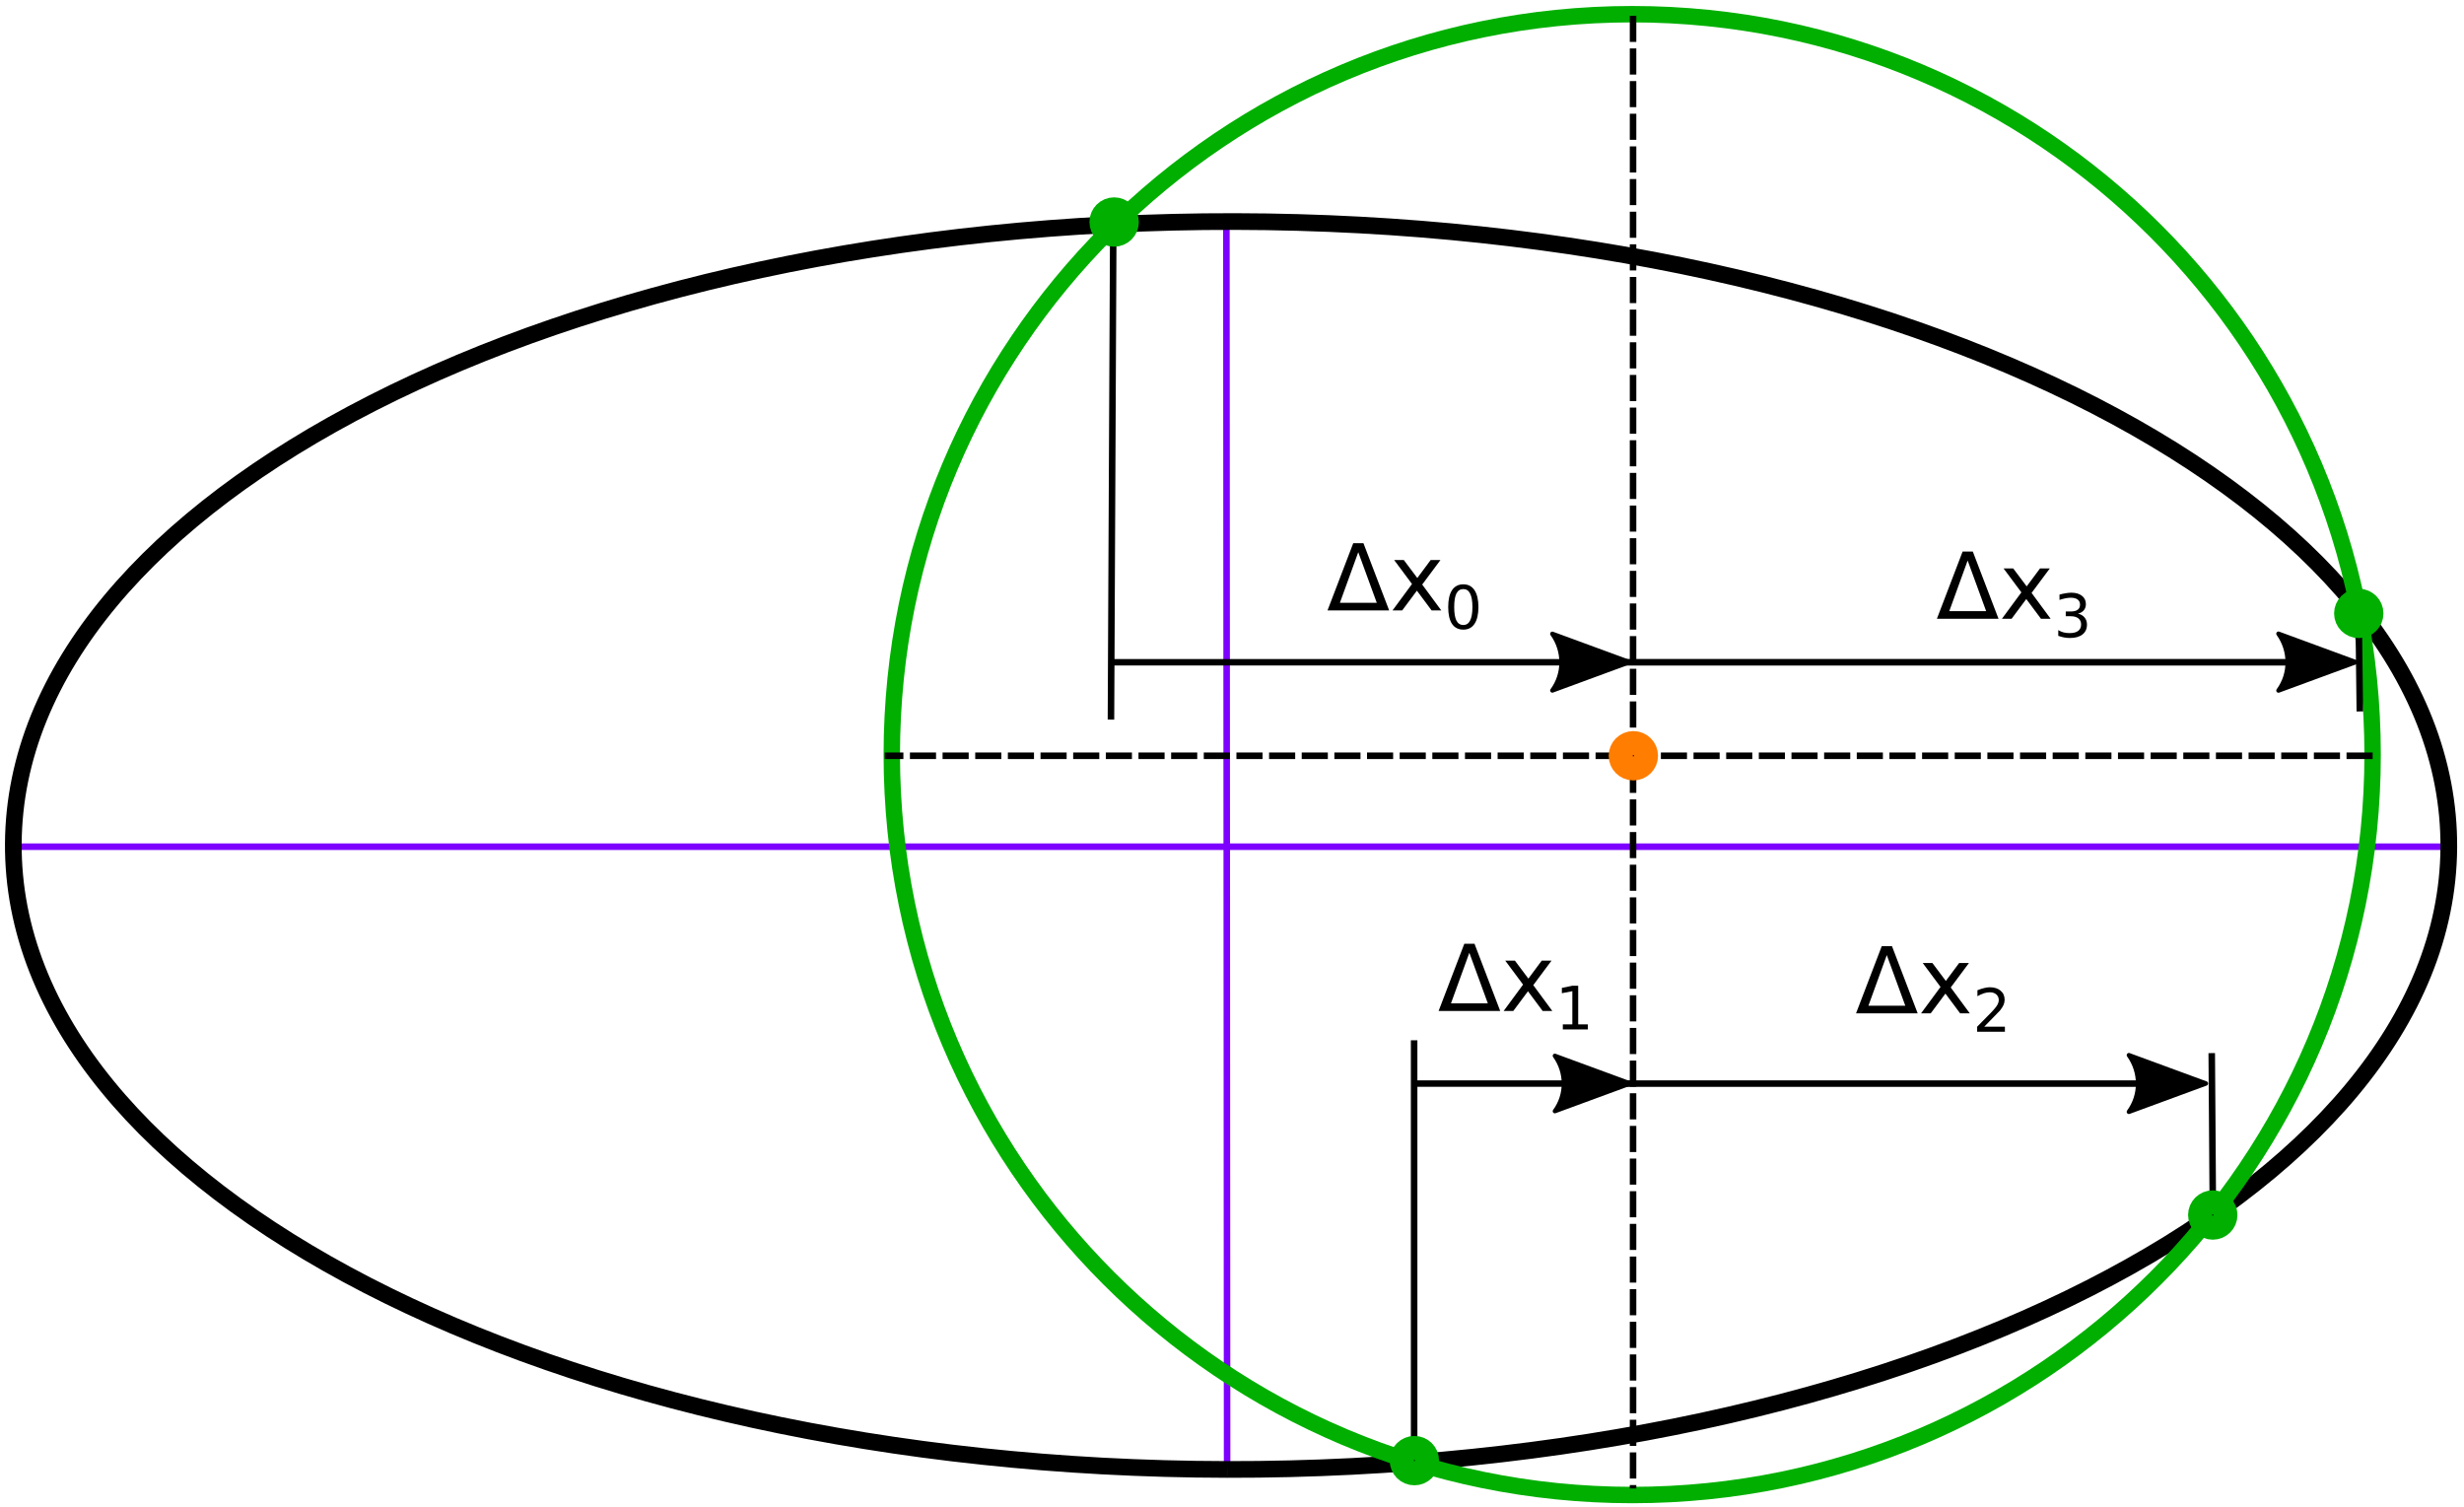
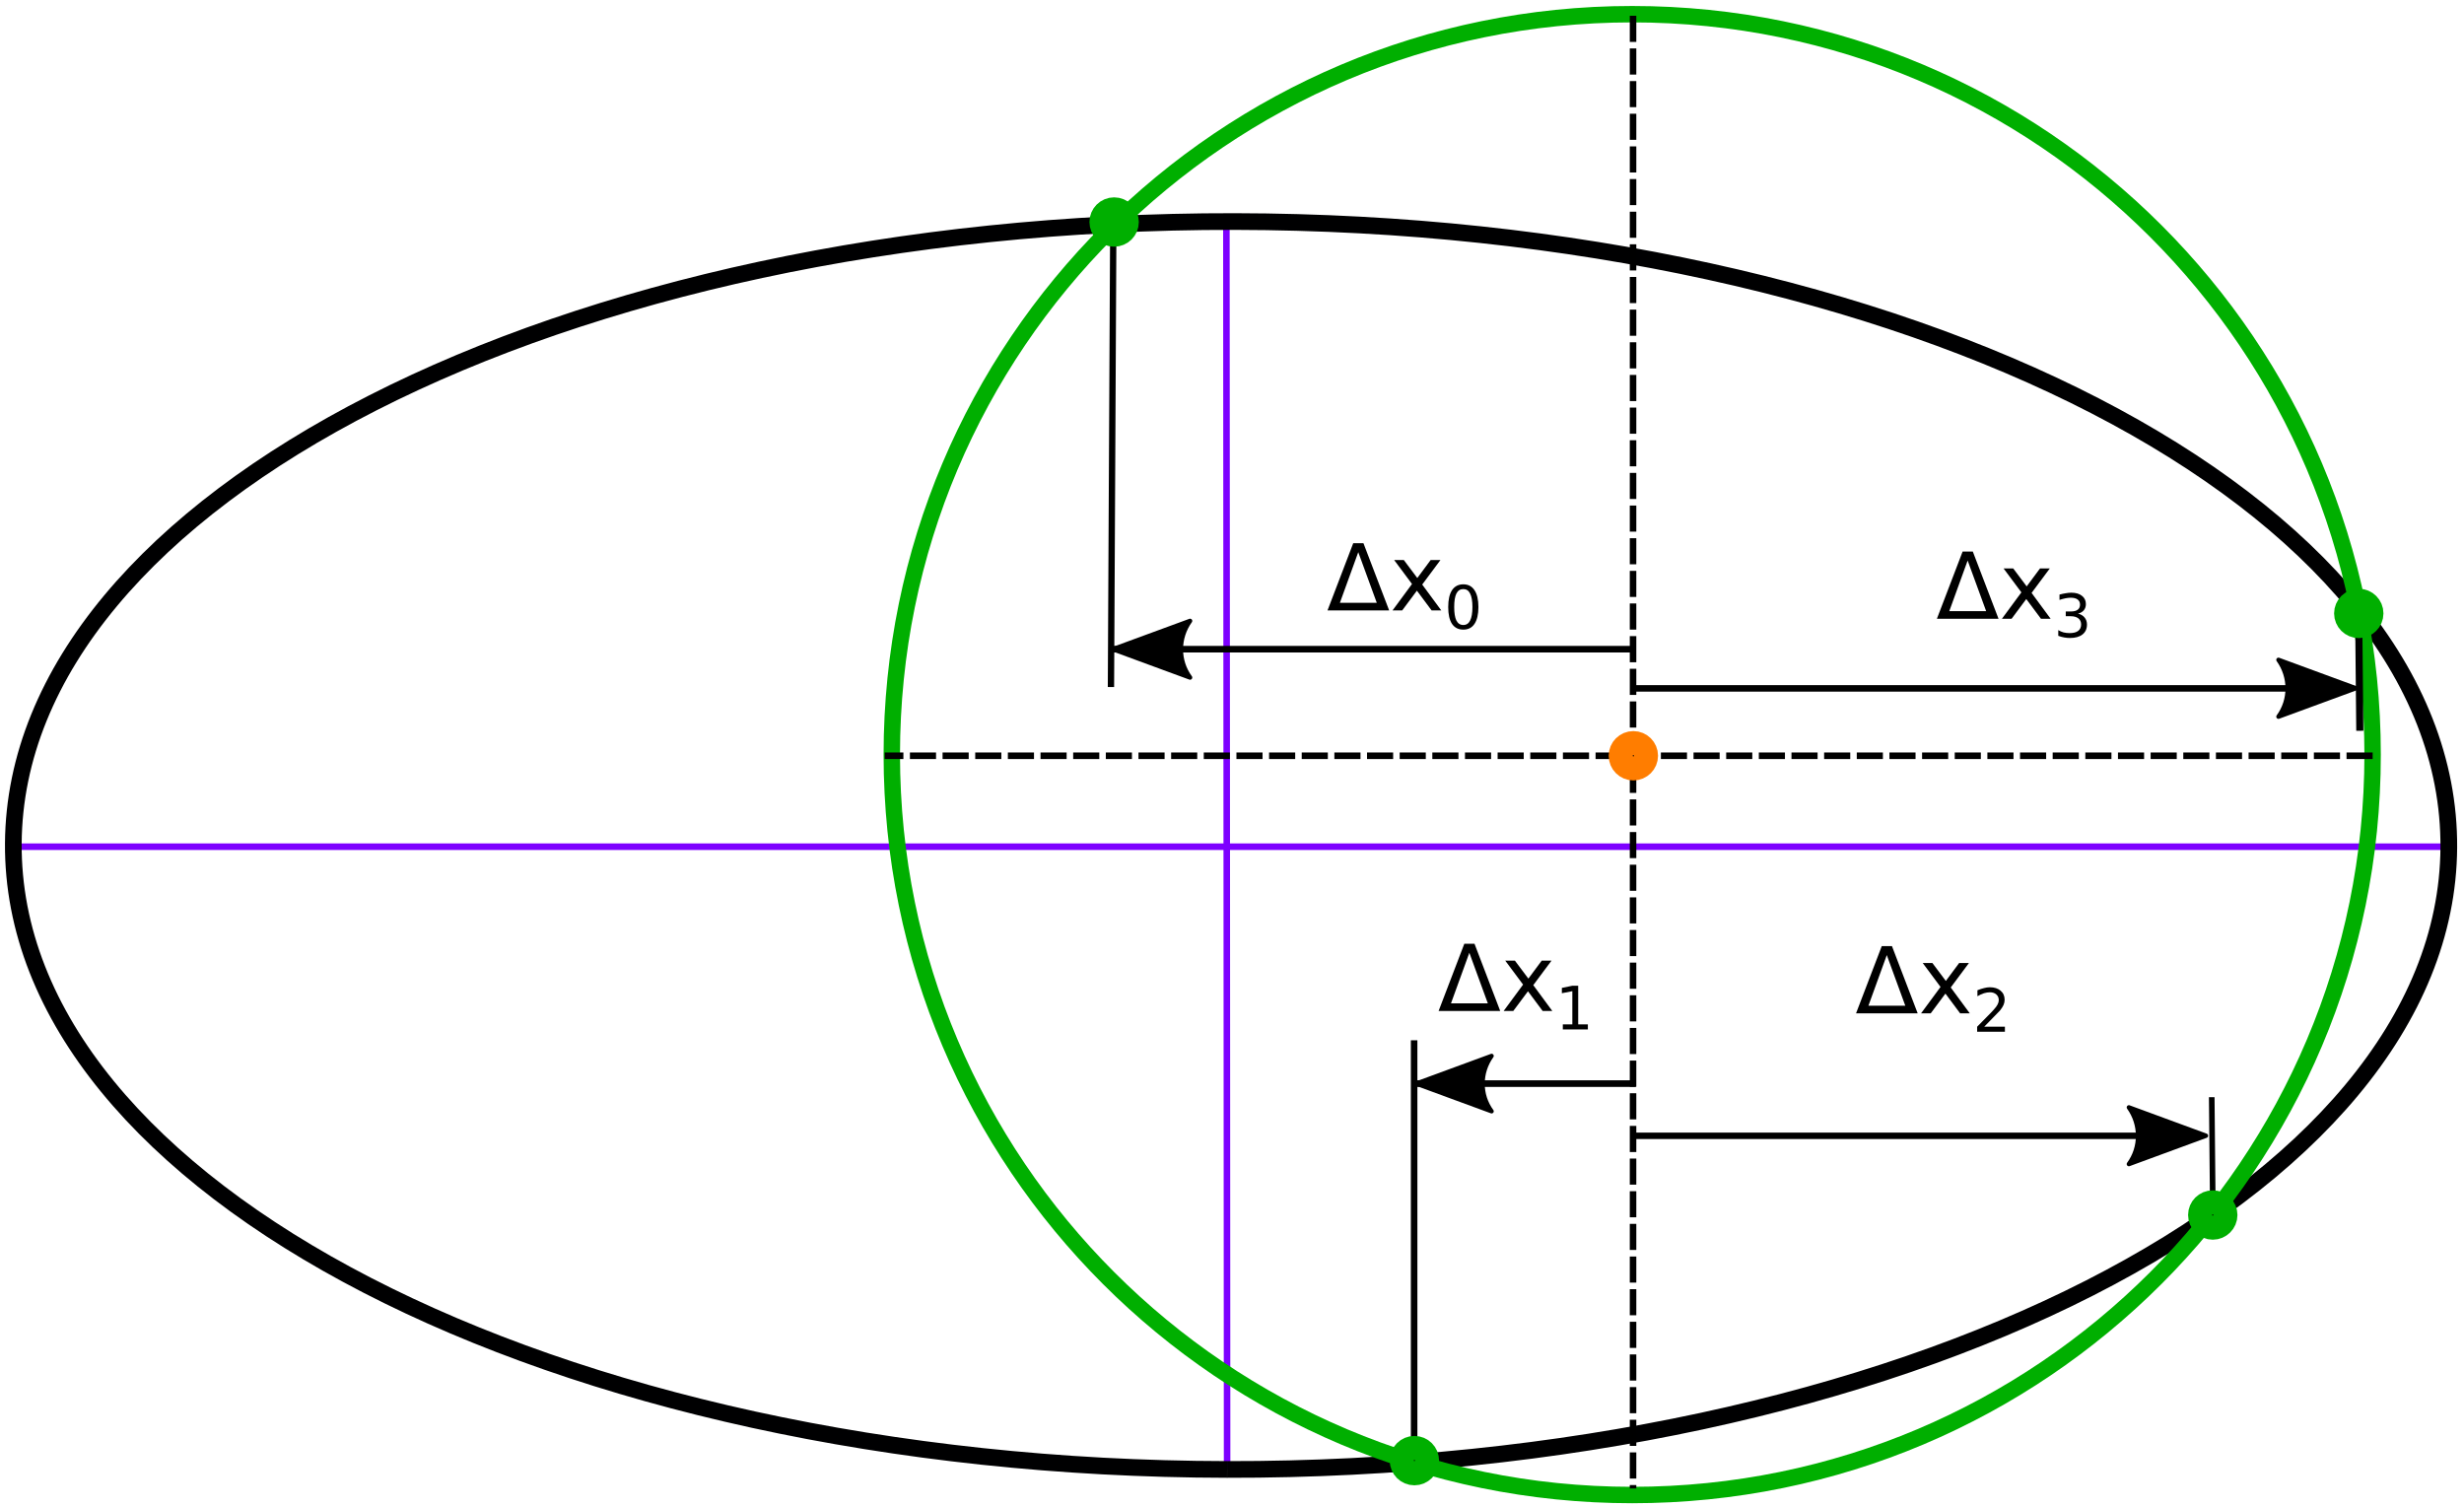
<svg xmlns="http://www.w3.org/2000/svg" version="1.1" id="svg2" xml:space="preserve" width="377.333" height="230.667" viewBox="0 0 377.333 230.667">
  <defs id="defs6" />
  <g id="g10" transform="matrix(1.333333,0,0,-1.333333,0,230.6667)">
    <g id="g12" transform="scale(0.1)">
      <path d="m 10.352,757.539 c 2793.748,0 2793.748,0 2793.748,0" style="fill:none;stroke:#7d00ff;stroke-width:7.5;stroke-linecap:butt;stroke-linejoin:miter;stroke-miterlimit:4;stroke-dasharray:none;stroke-opacity:1" id="path14" />
      <path d="M 1409.38,42.301 C 1408.55,1472.73 1408.55,1472.73 1408.55,1472.73" style="fill:none;stroke:#7d00ff;stroke-width:7.512;stroke-linecap:butt;stroke-linejoin:miter;stroke-miterlimit:4;stroke-dasharray:none;stroke-opacity:1" id="path16" />
      <path d="M 1409.34,42.301 C 636.91,43.59 12.77,365.512 15.309,761.289 17.852,1157.03 646.09,1476.84 1418.52,1475.55 2190.94,1474.22 2815.08,1152.34 2812.54,756.559 2810.04,360.82 2181.8,41.02 1409.38,42.301" style="fill:none;stroke:#000001;stroke-width:19.175;stroke-linecap:butt;stroke-linejoin:miter;stroke-miterlimit:4;stroke-dasharray:none;stroke-opacity:1" id="path18" />
      <path d="m 2725.04,863.32 c 0,-469.648 -380.74,-850.39 -850.39,-850.39 -469.65,0 -850.39,380.742 -850.39,850.39 0,469.69 380.74,850.39 850.39,850.39 469.65,0 850.39,-380.7 850.39,-850.39 z" style="fill:none;stroke:#00af00;stroke-width:18.85;stroke-linecap:butt;stroke-linejoin:miter;stroke-miterlimit:4;stroke-dasharray:none;stroke-opacity:1" id="path20" />
      <path d="m 2725.08,861.988 c -1708.91,0 -1708.91,0 -1708.91,0" style="fill:none;stroke:#000000;stroke-width:7.5;stroke-linecap:butt;stroke-linejoin:miter;stroke-miterlimit:4;stroke-dasharray:30, 7.5;stroke-dashoffset:0;stroke-opacity:1" id="path22" />
      <path d="m 1875.62,1711.88 c 0,-1691.411 0,-1691.411 0,-1691.411" style="fill:none;stroke:#000000;stroke-width:7.5;stroke-linecap:butt;stroke-linejoin:miter;stroke-miterlimit:4;stroke-dasharray:30, 7.5;stroke-dashoffset:0;stroke-opacity:1" id="path24" />
      <path d="m 1890.51,861.988 c 0,-8.008 -6.49,-14.527 -14.53,-14.527 -8.01,0 -14.53,6.519 -14.53,14.527 0,8.051 6.52,14.532 14.53,14.532 8.04,0 14.53,-6.481 14.53,-14.532 z" style="fill:none;stroke:#ff7d00;stroke-width:27.62;stroke-linecap:butt;stroke-linejoin:miter;stroke-miterlimit:4;stroke-dasharray:none;stroke-opacity:1" id="path26" />
-       <path d="m 1278.388,969.379 c 583.212,0 583.212,0 583.212,0" style="fill:none;stroke:#000000;stroke-width:7.439;stroke-linecap:butt;stroke-linejoin:miter;stroke-miterlimit:4;stroke-dasharray:none;stroke-opacity:1" id="path28" />
-       <path d="m 1782.93,1002.03 88.44,-32.499 -88.44,-32.543 c 14.14,19.223 14.06,45.473 0,65.042 z" style="fill:#000000;fill-opacity:1;fill-rule:evenodd;stroke:none" id="path34" />
-       <path d="m 1782.93,1002.03 88.44,-32.499 -88.44,-32.543 c 14.14,19.223 14.06,45.473 0,65.042 z" style="fill:none;stroke:#000000;stroke-width:5.059;stroke-linecap:butt;stroke-linejoin:round;stroke-miterlimit:4;stroke-dasharray:none;stroke-opacity:1" id="path36" />
-       <path d="m 2695.82,969.379 c -834.22,0 -834.22,0 -834.22,0" style="fill:none;stroke:#000000;stroke-width:7.504;stroke-linecap:butt;stroke-linejoin:miter;stroke-miterlimit:4;stroke-dasharray:none;stroke-opacity:1" id="path38" />
-       <path d="m 2616.91,1002.15 88.71,-32.619 -88.71,-32.621 c 14.18,19.262 14.07,45.59 0,65.24 z" style="fill:#000000;fill-opacity:1;fill-rule:evenodd;stroke:none" id="path40" />
-       <path d="m 2616.91,1002.15 88.71,-32.619 -88.71,-32.621 c 14.18,19.262 14.07,45.59 0,65.24 z" style="fill:none;stroke:#000000;stroke-width:5.074;stroke-linecap:butt;stroke-linejoin:round;stroke-miterlimit:4;stroke-dasharray:none;stroke-opacity:1" id="path42" />
-       <path d="m 1626.684,485.469 c 236.087,0 236.087,0 236.087,0" style="fill:none;stroke:#000000;stroke-width:7.372;stroke-linecap:butt;stroke-linejoin:miter;stroke-miterlimit:4;stroke-dasharray:none;stroke-opacity:1" id="path48" />
-       <path d="m 1785.82,517.379 86.48,-31.789 -86.48,-31.801 c 13.83,18.793 13.75,44.449 0,63.59 z" style="fill:#000000;fill-opacity:1;fill-rule:evenodd;stroke:none" id="path54" />
-       <path d="m 1785.82,517.379 86.48,-31.789 -86.48,-31.801 c 13.83,18.793 13.75,44.449 0,63.59 z" style="fill:none;stroke:#000000;stroke-width:4.948;stroke-linecap:butt;stroke-linejoin:round;stroke-miterlimit:4;stroke-dasharray:none;stroke-opacity:1" id="path56" />
-       <path d="m 2523.83,485.469 c -661.06,0 -661.06,0 -661.06,0" style="fill:none;stroke:#000000;stroke-width:7.49;stroke-linecap:butt;stroke-linejoin:miter;stroke-miterlimit:4;stroke-dasharray:none;stroke-opacity:1" id="path58" />
-       <path d="m 2445.12,518.121 88.47,-32.531 -88.47,-32.539 c 14.14,19.219 14.06,45.5 0,65.07 z" style="fill:#000000;fill-opacity:1;fill-rule:evenodd;stroke:none" id="path60" />
-       <path d="m 2445.12,518.121 88.47,-32.531 -88.47,-32.539 c 14.14,19.219 14.06,45.5 0,65.07 z" style="fill:none;stroke:#000000;stroke-width:5.062;stroke-linecap:butt;stroke-linejoin:round;stroke-miterlimit:4;stroke-dasharray:none;stroke-opacity:1" id="path62" />
-       <path d="m 1278.67,1474.06 c -2.69,-570.54 -2.69,-570.54 -2.69,-570.54" style="fill:none;stroke:#000000;stroke-width:7.5;stroke-linecap:butt;stroke-linejoin:miter;stroke-miterlimit:4;stroke-dasharray:none;stroke-opacity:1" id="path68" />
-       <path d="m 2709.02,1024.06 c 1.33,-111.169 1.33,-111.169 1.33,-111.169" style="fill:none;stroke:#000000;stroke-width:7.5;stroke-linecap:butt;stroke-linejoin:miter;stroke-miterlimit:4;stroke-dasharray:none;stroke-opacity:1" id="path70" />
-       <path d="m 1624.18,51.719 c 0,483.48 0,483.48 0,483.48" style="fill:none;stroke:#000000;stroke-width:7.5;stroke-linecap:butt;stroke-linejoin:miter;stroke-miterlimit:4;stroke-dasharray:none;stroke-opacity:1" id="path72" />
-       <path d="m 2541.6,332.969 -1.33,187.5" style="fill:none;stroke:#000000;stroke-width:7.5;stroke-linecap:butt;stroke-linejoin:miter;stroke-miterlimit:4;stroke-dasharray:none;stroke-opacity:1" id="path74" />
-       <g id="g76" transform="scale(10)">
-         <text transform="matrix(1,0,0,-1,152.393,102.895)" style="font-variant:normal;font-weight:normal;font-size:10.575px;font-family:'DejaVu Sans';-inkscape-font-specification:DejaVuSans;writing-mode:lr-tb;fill:#000000;fill-opacity:1;fill-rule:nonzero;stroke:none" id="text80">
-           <tspan x="0" y="0" id="tspan78">Δ</tspan>
+       <path d="m 1278.4,984.379 c 596.365,0 596.365,0 596.365,0" style="fill:none;stroke:#000000;stroke-width:7.523;stroke-linecap:butt;stroke-linejoin:miter;stroke-miterlimit:4;stroke-dasharray:none;stroke-opacity:1" id="path28" />
+       <path d="m 1366.84,1016.878 -88.44,-32.499 88.44,-32.543 c -14.14,19.223 -14.06,45.473 0,65.042 z" style="fill:#000000;fill-opacity:1;fill-rule:evenodd;stroke:none" id="path30" />
+       <path d="m 1366.84,1016.878 -88.44,-32.499 88.44,-32.543 c -14.14,19.223 -14.06,45.473 0,65.042 z" style="fill:none;stroke:#000000;stroke-width:5.059;stroke-linecap:butt;stroke-linejoin:round;stroke-miterlimit:4;stroke-dasharray:none;stroke-opacity:1" id="path32" />
+       <path d="m 2695.82,939.379 c -822.441,0 -822.441,0 -822.441,0" style="fill:none;stroke:#000000;stroke-width:7.451;stroke-linecap:butt;stroke-linejoin:miter;stroke-miterlimit:4;stroke-dasharray:none;stroke-opacity:1" id="path34" />
+       <path d="m 2616.91,972.15 88.71,-32.619 -88.71,-32.621 c 14.18,19.262 14.07,45.59 0,65.24 z" style="fill:#000000;fill-opacity:1;fill-rule:evenodd;stroke:none" id="path36" />
+       <path d="m 2616.91,972.15 88.71,-32.619 -88.71,-32.621 c 14.18,19.262 14.07,45.59 0,65.24 z" style="fill:none;stroke:#000000;stroke-width:5.074;stroke-linecap:butt;stroke-linejoin:round;stroke-miterlimit:4;stroke-dasharray:none;stroke-opacity:1" id="path38" />
+       <path d="m 1626.68,485.469 c 252.027,0 252.027,0 252.027,0" style="fill:none;stroke:#000000;stroke-width:7.617;stroke-linecap:butt;stroke-linejoin:miter;stroke-miterlimit:4;stroke-dasharray:none;stroke-opacity:1" id="path40" />
+       <path d="m 1713.16,517.258 -86.48,-31.789 86.48,-31.801 c -13.83,18.793 -13.75,44.449 0,63.59 z" style="fill:#000000;fill-opacity:1;fill-rule:evenodd;stroke:none" id="path42" />
+       <path d="m 1713.16,517.258 -86.48,-31.789 86.48,-31.801 c -13.83,18.793 -13.75,44.449 0,63.59 z" style="fill:none;stroke:#000000;stroke-width:4.948;stroke-linecap:butt;stroke-linejoin:round;stroke-miterlimit:4;stroke-dasharray:none;stroke-opacity:1" id="path44" />
+       <path d="m 2523.83,425.469 c -649.973,0 -649.973,0 -649.973,0" style="fill:none;stroke:#000000;stroke-width:7.427;stroke-linecap:butt;stroke-linejoin:miter;stroke-miterlimit:4;stroke-dasharray:none;stroke-opacity:1" id="path46" />
+       <path d="m 2445.12,458.121 88.47,-32.531 -88.47,-32.539 c 14.14,19.219 14.06,45.5 0,65.07 z" style="fill:#000000;fill-opacity:1;fill-rule:evenodd;stroke:none" id="path48" />
+       <path d="m 2445.12,458.121 88.47,-32.531 -88.47,-32.539 c 14.14,19.219 14.06,45.5 0,65.07 z" style="fill:none;stroke:#000000;stroke-width:5.062;stroke-linecap:butt;stroke-linejoin:round;stroke-miterlimit:4;stroke-dasharray:none;stroke-opacity:1" id="path50" />
+       <path d="m 1278.672,1474.053 c -2.695,-533.108 -2.695,-533.108 -2.695,-533.108" style="fill:none;stroke:#000000;stroke-width:7.256;stroke-linecap:butt;stroke-linejoin:miter;stroke-miterlimit:4;stroke-dasharray:none;stroke-opacity:1" id="path52" />
+       <path d="m 2709.026,1024.096 c 1.318,-133.414 1.318,-133.414 1.318,-133.414" style="fill:none;stroke:#000000;stroke-width:8.178;stroke-linecap:butt;stroke-linejoin:miter;stroke-miterlimit:4;stroke-dasharray:none;stroke-opacity:1" id="path54" />
+       <path d="m 1624.18,51.719 c 0,483.48 0,483.48 0,483.48" style="fill:none;stroke:#000000;stroke-width:7.5;stroke-linecap:butt;stroke-linejoin:miter;stroke-miterlimit:4;stroke-dasharray:none;stroke-opacity:1" id="path56" />
+       <path d="m 2541.607,333.003 -1.344,136.851" style="fill:none;stroke:#000000;stroke-width:6.442;stroke-linecap:butt;stroke-linejoin:miter;stroke-miterlimit:4;stroke-dasharray:none;stroke-opacity:1" id="path58" />
+       <g id="g60" transform="scale(10)">
+         <text transform="matrix(1,0,0,-1,152.393,102.895)" style="font-variant:normal;font-weight:normal;font-size:10.575px;font-family:'DejaVu Sans';-inkscape-font-specification:DejaVuSans;writing-mode:lr-tb;fill:#000000;fill-opacity:1;fill-rule:nonzero;stroke:none" id="text64">
+           <tspan x="0" y="0" id="tspan62">Δ</tspan>
        </text>
-         <text transform="matrix(1,0,0,-1,159.627,102.895)" style="font-variant:normal;font-weight:normal;font-size:10.575px;font-family:'DejaVu Sans';-inkscape-font-specification:DejaVuSans;writing-mode:lr-tb;fill:#000000;fill-opacity:1;fill-rule:nonzero;stroke:none" id="text84">
-           <tspan x="0" y="0" id="tspan82">x</tspan>
+         <text transform="matrix(1,0,0,-1,159.627,102.895)" style="font-variant:normal;font-weight:normal;font-size:10.575px;font-family:'DejaVu Sans';-inkscape-font-specification:DejaVuSans;writing-mode:lr-tb;fill:#000000;fill-opacity:1;fill-rule:nonzero;stroke:none" id="text68">
+           <tspan x="0" y="0" id="tspan66">x</tspan>
        </text>
-         <text transform="matrix(1,0,0,-1,165.8801,100.7802)" style="font-variant:normal;font-weight:normal;font-size:6.874px;font-family:'DejaVu Sans';-inkscape-font-specification:DejaVuSans;writing-mode:lr-tb;fill:#000000;fill-opacity:1;fill-rule:nonzero;stroke:none" id="text88">
-           <tspan x="0" y="0" id="tspan86">0</tspan>
+         <text transform="matrix(1,0,0,-1,165.8801,100.7802)" style="font-variant:normal;font-weight:normal;font-size:6.874px;font-family:'DejaVu Sans';-inkscape-font-specification:DejaVuSans;writing-mode:lr-tb;fill:#000000;fill-opacity:1;fill-rule:nonzero;stroke:none" id="text72">
+           <tspan x="0" y="0" id="tspan70">0</tspan>
        </text>
-         <text transform="matrix(1,0,0,-1,222.3824,101.9337)" style="font-variant:normal;font-weight:normal;font-size:10.575px;font-family:'DejaVu Sans';-inkscape-font-specification:DejaVuSans;writing-mode:lr-tb;fill:#000000;fill-opacity:1;fill-rule:nonzero;stroke:none" id="text92">
-           <tspan x="0" y="0" id="tspan90">Δ</tspan>
+         <text transform="matrix(1,0,0,-1,222.3824,101.9337)" style="font-variant:normal;font-weight:normal;font-size:10.575px;font-family:'DejaVu Sans';-inkscape-font-specification:DejaVuSans;writing-mode:lr-tb;fill:#000000;fill-opacity:1;fill-rule:nonzero;stroke:none" id="text76">
+           <tspan x="0" y="0" id="tspan74">Δ</tspan>
        </text>
-         <text transform="matrix(1,0,0,-1,229.6164,101.9337)" style="font-variant:normal;font-weight:normal;font-size:10.575px;font-family:'DejaVu Sans';-inkscape-font-specification:DejaVuSans;writing-mode:lr-tb;fill:#000000;fill-opacity:1;fill-rule:nonzero;stroke:none" id="text96">
-           <tspan x="0" y="0" id="tspan94">x</tspan>
+         <text transform="matrix(1,0,0,-1,229.6164,101.9337)" style="font-variant:normal;font-weight:normal;font-size:10.575px;font-family:'DejaVu Sans';-inkscape-font-specification:DejaVuSans;writing-mode:lr-tb;fill:#000000;fill-opacity:1;fill-rule:nonzero;stroke:none" id="text80">
+           <tspan x="0" y="0" id="tspan78">x</tspan>
        </text>
-         <text transform="matrix(1,0,0,-1,235.8691,99.81884)" style="font-variant:normal;font-weight:normal;font-size:6.874px;font-family:'DejaVu Sans';-inkscape-font-specification:DejaVuSans;writing-mode:lr-tb;fill:#000000;fill-opacity:1;fill-rule:nonzero;stroke:none" id="text100">
-           <tspan x="0" y="0" id="tspan98">3</tspan>
+         <text transform="matrix(1,0,0,-1,235.8691,99.81884)" style="font-variant:normal;font-weight:normal;font-size:6.874px;font-family:'DejaVu Sans';-inkscape-font-specification:DejaVuSans;writing-mode:lr-tb;fill:#000000;fill-opacity:1;fill-rule:nonzero;stroke:none" id="text84">
+           <tspan x="0" y="0" id="tspan82">3</tspan>
        </text>
-         <text transform="matrix(1,0,0,-1,165.15,56.88524)" style="font-variant:normal;font-weight:normal;font-size:10.575px;font-family:'DejaVu Sans';-inkscape-font-specification:DejaVuSans;writing-mode:lr-tb;fill:#000000;fill-opacity:1;fill-rule:nonzero;stroke:none" id="text104">
-           <tspan x="0" y="0" id="tspan102">Δ</tspan>
+         <text transform="matrix(1,0,0,-1,165.15,56.88524)" style="font-variant:normal;font-weight:normal;font-size:10.575px;font-family:'DejaVu Sans';-inkscape-font-specification:DejaVuSans;writing-mode:lr-tb;fill:#000000;fill-opacity:1;fill-rule:nonzero;stroke:none" id="text88">
+           <tspan x="0" y="0" id="tspan86">Δ</tspan>
        </text>
-         <text transform="matrix(1,0,0,-1,172.384,56.88524)" style="font-variant:normal;font-weight:normal;font-size:10.575px;font-family:'DejaVu Sans';-inkscape-font-specification:DejaVuSans;writing-mode:lr-tb;fill:#000000;fill-opacity:1;fill-rule:nonzero;stroke:none" id="text108">
-           <tspan x="0" y="0" id="tspan106">x</tspan>
+         <text transform="matrix(1,0,0,-1,172.384,56.88524)" style="font-variant:normal;font-weight:normal;font-size:10.575px;font-family:'DejaVu Sans';-inkscape-font-specification:DejaVuSans;writing-mode:lr-tb;fill:#000000;fill-opacity:1;fill-rule:nonzero;stroke:none" id="text92">
+           <tspan x="0" y="0" id="tspan90">x</tspan>
        </text>
-         <text transform="matrix(1,0,0,-1,178.6367,54.77001)" style="font-variant:normal;font-weight:normal;font-size:6.874px;font-family:'DejaVu Sans';-inkscape-font-specification:DejaVuSans;writing-mode:lr-tb;fill:#000000;fill-opacity:1;fill-rule:nonzero;stroke:none" id="text112">
-           <tspan x="0" y="0" id="tspan110">1</tspan>
+         <text transform="matrix(1,0,0,-1,178.6367,54.77001)" style="font-variant:normal;font-weight:normal;font-size:6.874px;font-family:'DejaVu Sans';-inkscape-font-specification:DejaVuSans;writing-mode:lr-tb;fill:#000000;fill-opacity:1;fill-rule:nonzero;stroke:none" id="text96">
+           <tspan x="0" y="0" id="tspan94">1</tspan>
        </text>
-         <text transform="matrix(1,0,0,-1,213.0961,56.61728)" style="font-variant:normal;font-weight:normal;font-size:10.575px;font-family:'DejaVu Sans';-inkscape-font-specification:DejaVuSans;writing-mode:lr-tb;fill:#000000;fill-opacity:1;fill-rule:nonzero;stroke:none" id="text116">
-           <tspan x="0" y="0" id="tspan114">Δ</tspan>
+         <text transform="matrix(1,0,0,-1,213.0961,56.61728)" style="font-variant:normal;font-weight:normal;font-size:10.575px;font-family:'DejaVu Sans';-inkscape-font-specification:DejaVuSans;writing-mode:lr-tb;fill:#000000;fill-opacity:1;fill-rule:nonzero;stroke:none" id="text100">
+           <tspan x="0" y="0" id="tspan98">Δ</tspan>
        </text>
-         <text transform="matrix(1,0,0,-1,220.3301,56.61728)" style="font-variant:normal;font-weight:normal;font-size:10.575px;font-family:'DejaVu Sans';-inkscape-font-specification:DejaVuSans;writing-mode:lr-tb;fill:#000000;fill-opacity:1;fill-rule:nonzero;stroke:none" id="text120">
-           <tspan x="0" y="0" id="tspan118">x</tspan>
+         <text transform="matrix(1,0,0,-1,220.3301,56.61728)" style="font-variant:normal;font-weight:normal;font-size:10.575px;font-family:'DejaVu Sans';-inkscape-font-specification:DejaVuSans;writing-mode:lr-tb;fill:#000000;fill-opacity:1;fill-rule:nonzero;stroke:none" id="text104">
+           <tspan x="0" y="0" id="tspan102">x</tspan>
        </text>
-         <text transform="matrix(1,0,0,-1,226.5832,54.50244)" style="font-variant:normal;font-weight:normal;font-size:6.874px;font-family:'DejaVu Sans';-inkscape-font-specification:DejaVuSans;writing-mode:lr-tb;fill:#000000;fill-opacity:1;fill-rule:nonzero;stroke:none" id="text124">
-           <tspan x="0" y="0" id="tspan122">2</tspan>
+         <text transform="matrix(1,0,0,-1,226.5832,54.50244)" style="font-variant:normal;font-weight:normal;font-size:6.874px;font-family:'DejaVu Sans';-inkscape-font-specification:DejaVuSans;writing-mode:lr-tb;fill:#000000;fill-opacity:1;fill-rule:nonzero;stroke:none" id="text108">
+           <tspan x="0" y="0" id="tspan106">2</tspan>
        </text>
      </g>
-       <path d="m 2555.98,334.531 c 0,-8.011 -6.53,-14.531 -14.53,-14.531 -8.05,0 -14.54,6.52 -14.54,14.531 0,8.051 6.49,14.528 14.54,14.528 8,0 14.53,-6.477 14.53,-14.528 z" style="fill:none;stroke:#00af00;stroke-width:27.62;stroke-linecap:butt;stroke-linejoin:miter;stroke-miterlimit:4;stroke-dasharray:none;stroke-opacity:1" id="path126" />
-       <path d="m 1639.02,52.461 c 0,-8.051 -6.48,-14.57 -14.53,-14.57 -8.01,0 -14.53,6.52 -14.53,14.57 0,8.008 6.52,14.527 14.53,14.527 8.05,0 14.53,-6.519 14.53,-14.527 z" style="fill:none;stroke:#00af00;stroke-width:27.62;stroke-linecap:butt;stroke-linejoin:miter;stroke-miterlimit:4;stroke-dasharray:none;stroke-opacity:1" id="path128" />
-       <path d="m 1294.18,1475 c 0,-8.01 -6.52,-14.53 -14.57,-14.53 -8.01,0 -14.53,6.52 -14.53,14.53 0,8.05 6.52,14.53 14.53,14.53 8.05,0 14.57,-6.48 14.57,-14.53" style="fill:none;stroke:#00af00;stroke-width:27.62;stroke-linecap:butt;stroke-linejoin:miter;stroke-miterlimit:4;stroke-dasharray:none;stroke-opacity:1" id="path130" />
-       <path d="m 2723.67,1025.47 c 0,-8.01 -6.48,-14.53 -14.53,-14.53 -8.01,0 -14.53,6.52 -14.53,14.53 0,8.05 6.52,14.53 14.53,14.53 8.05,0 14.53,-6.48 14.53,-14.53 z" style="fill:none;stroke:#00af00;stroke-width:27.62;stroke-linecap:butt;stroke-linejoin:miter;stroke-miterlimit:4;stroke-dasharray:none;stroke-opacity:1" id="path132" />
+       <path d="m 2555.98,334.531 c 0,-8.011 -6.53,-14.531 -14.53,-14.531 -8.05,0 -14.54,6.52 -14.54,14.531 0,8.047 6.49,14.528 14.54,14.528 8,0 14.53,-6.481 14.53,-14.528 z" style="fill:none;stroke:#00af00;stroke-width:27.62;stroke-linecap:butt;stroke-linejoin:miter;stroke-miterlimit:4;stroke-dasharray:none;stroke-opacity:1" id="path110" />
+       <path d="m 1639.02,52.461 c 0,-8.051 -6.48,-14.57 -14.53,-14.57 -8.01,0 -14.53,6.52 -14.53,14.57 0,8.008 6.52,14.527 14.53,14.527 8.05,0 14.53,-6.519 14.53,-14.527 z" style="fill:none;stroke:#00af00;stroke-width:27.62;stroke-linecap:butt;stroke-linejoin:miter;stroke-miterlimit:4;stroke-dasharray:none;stroke-opacity:1" id="path112" />
+       <path d="m 1294.18,1475 c 0,-8.01 -6.52,-14.53 -14.57,-14.53 -8.01,0 -14.53,6.52 -14.53,14.53 0,8.05 6.52,14.53 14.53,14.53 8.05,0 14.57,-6.48 14.57,-14.53" style="fill:none;stroke:#00af00;stroke-width:27.62;stroke-linecap:butt;stroke-linejoin:miter;stroke-miterlimit:4;stroke-dasharray:none;stroke-opacity:1" id="path114" />
+       <path d="m 2723.67,1025.47 c 0,-8.01 -6.48,-14.53 -14.53,-14.53 -8.01,0 -14.53,6.52 -14.53,14.53 0,8.05 6.52,14.53 14.53,14.53 8.05,0 14.53,-6.48 14.53,-14.53 z" style="fill:none;stroke:#00af00;stroke-width:27.62;stroke-linecap:butt;stroke-linejoin:miter;stroke-miterlimit:4;stroke-dasharray:none;stroke-opacity:1" id="path116" />
    </g>
  </g>
</svg>
